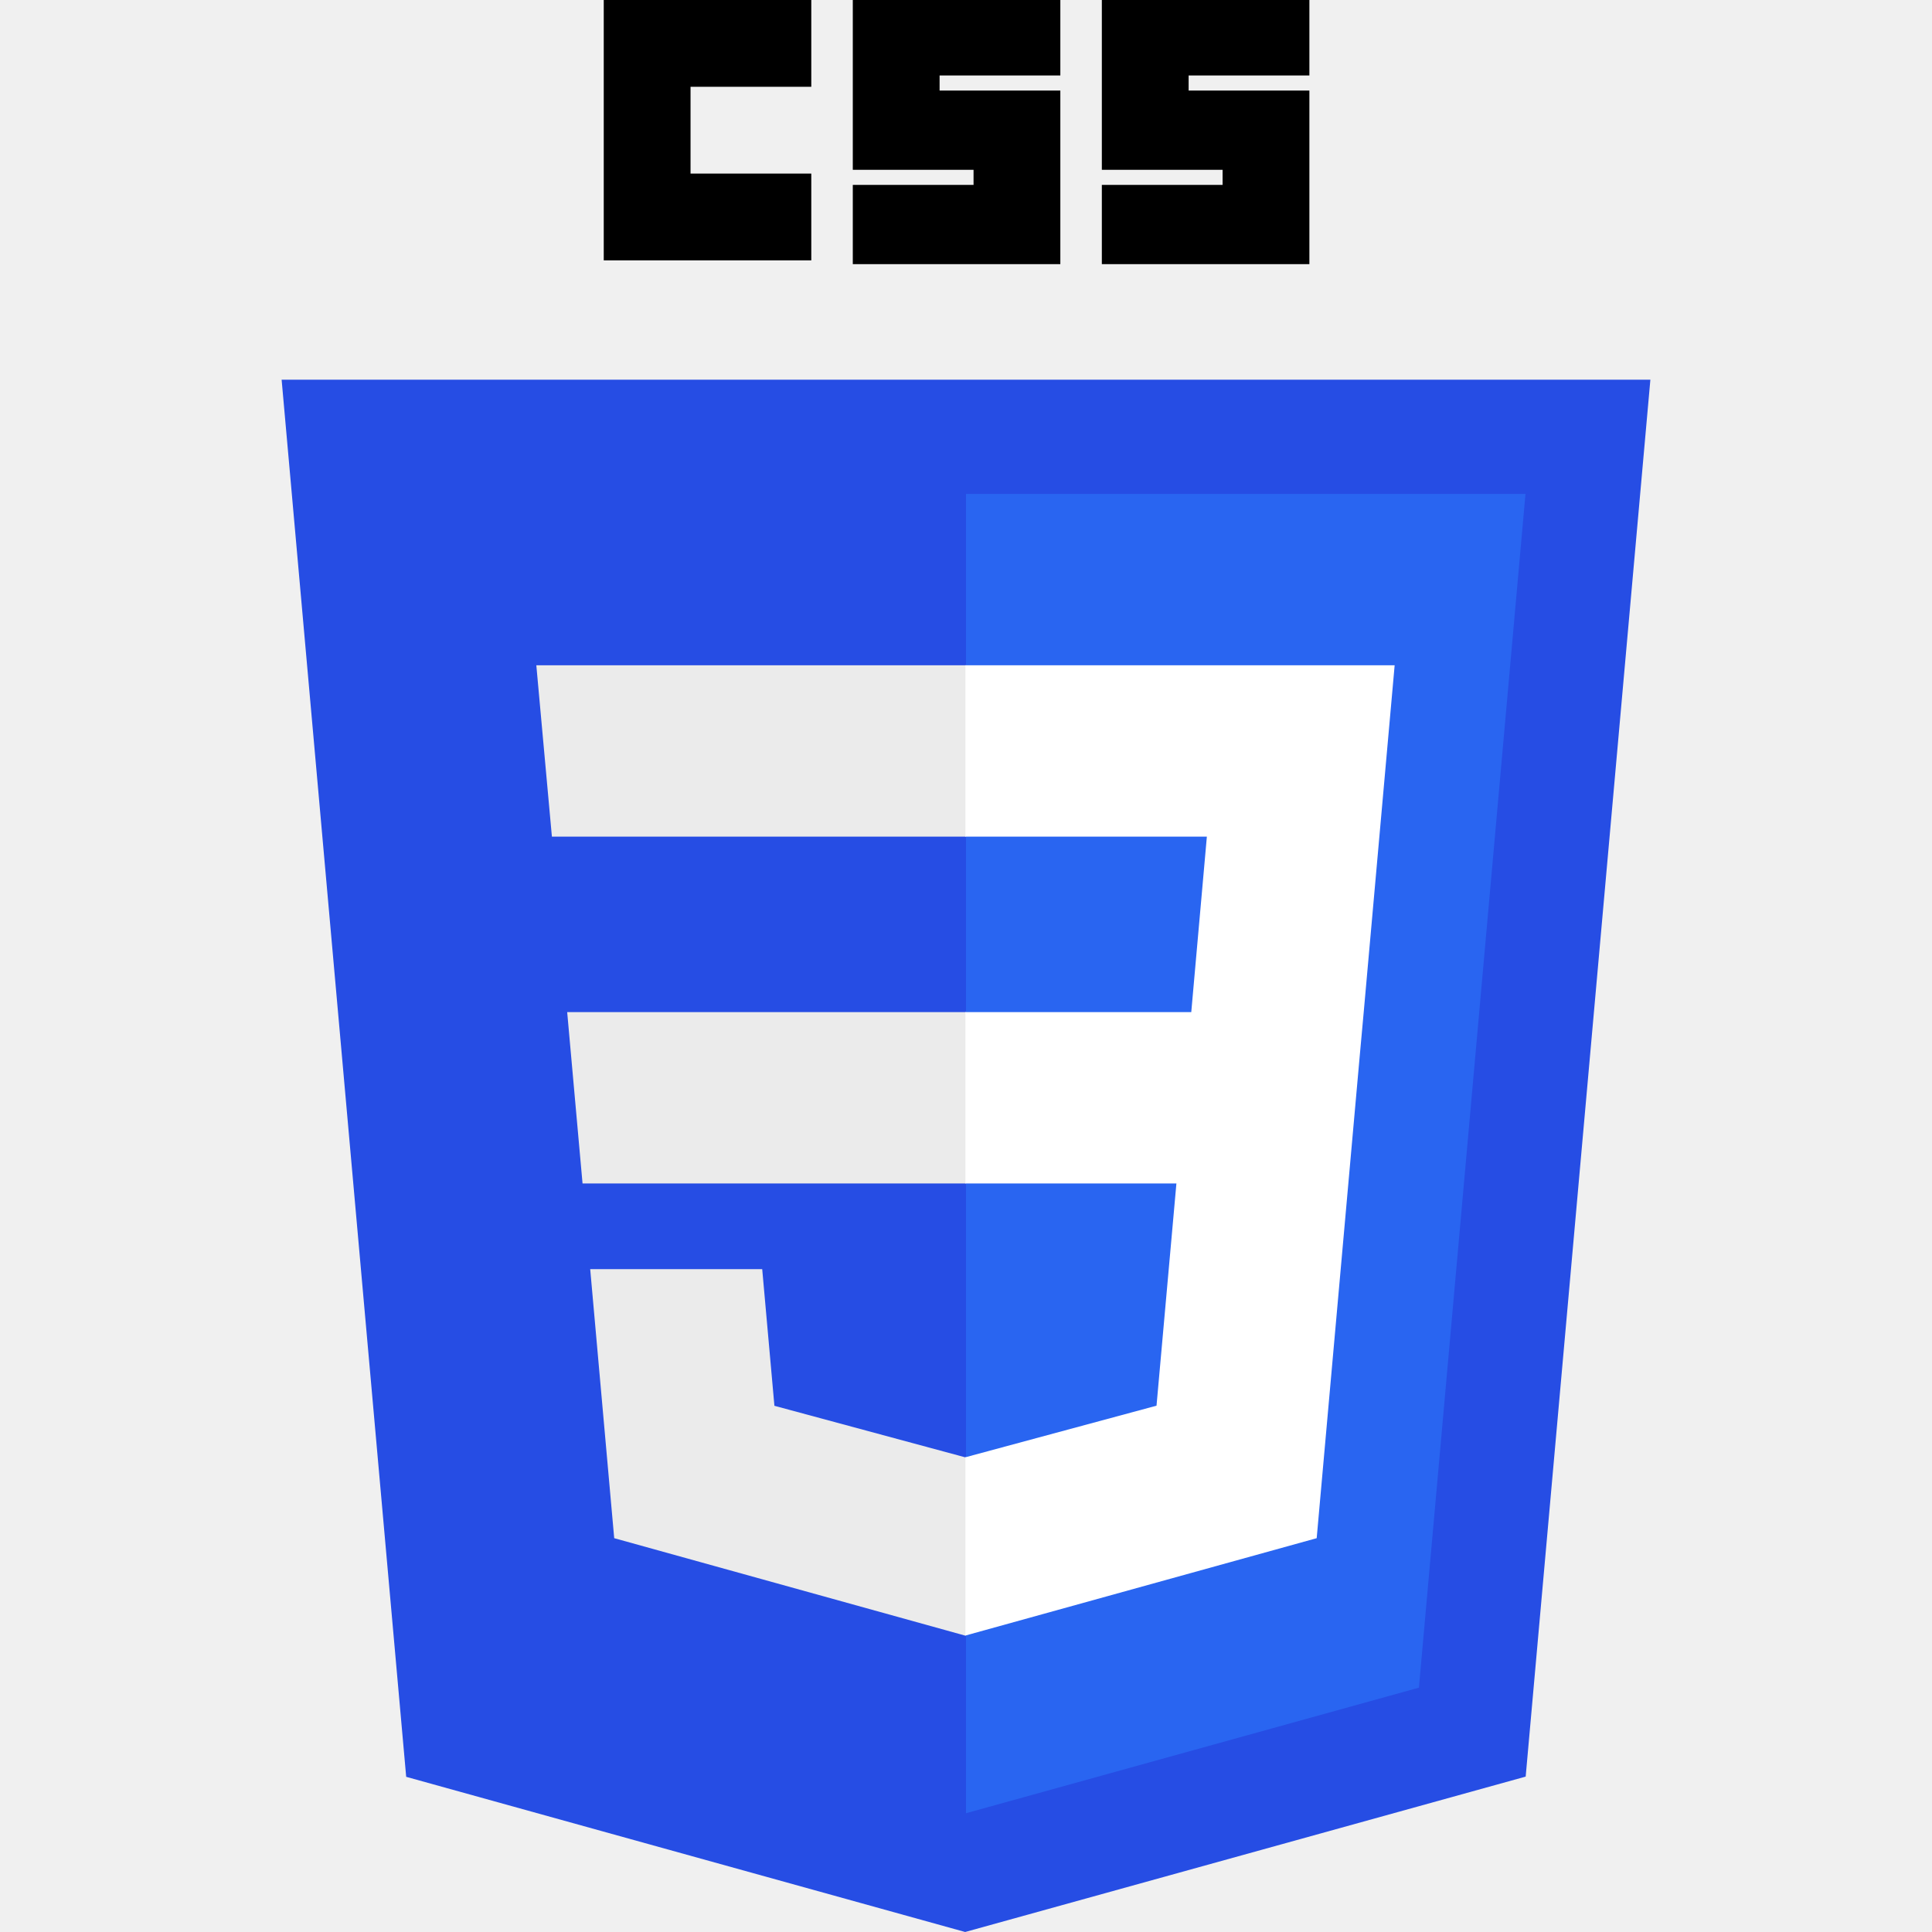
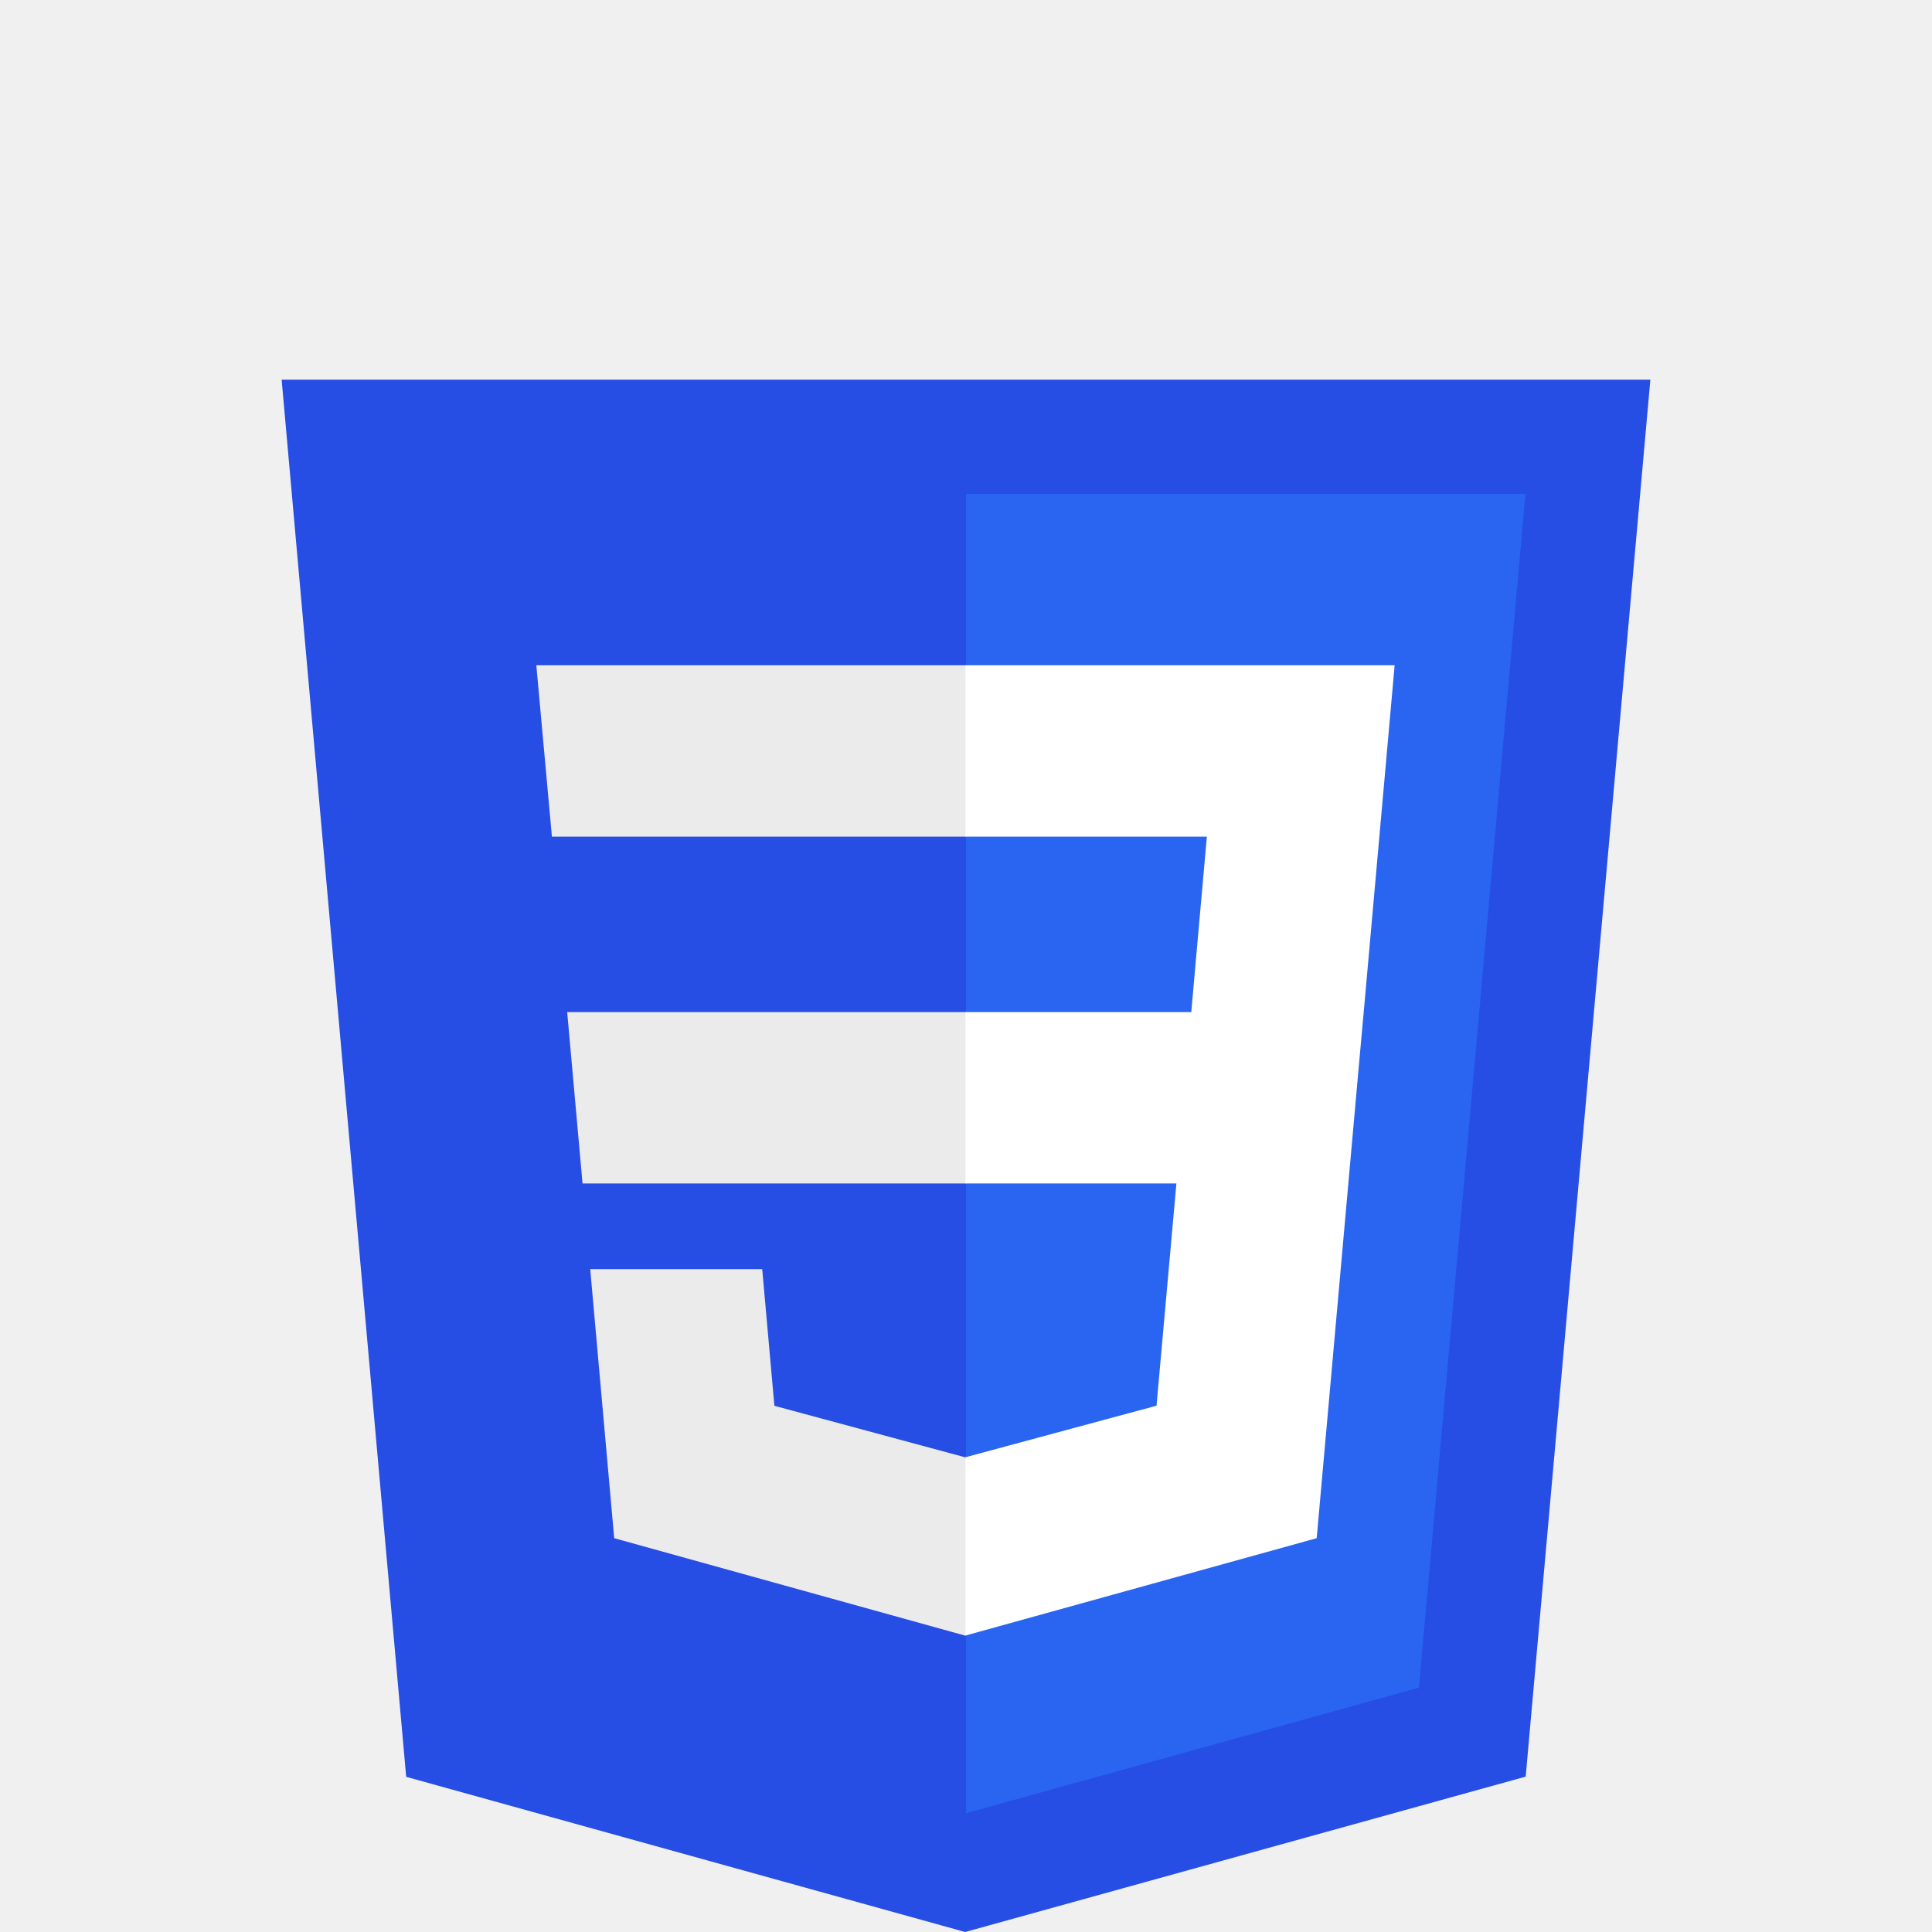
- <svg xmlns="http://www.w3.org/2000/svg" width="100" height="100" viewBox="0 0 362.734 512">
-   <path fill="#264de4" d="M362.734 100.62l-33.046 370.199L181.145 512 33.011 470.877 0 100.62z" />
-   <path fill="#2965f1" d="M301.397 447.246l28.24-316.352h-148.27v349.629z" />
-   <path fill="#ebebeb" d="M75.677 268.217l4.07 45.41h101.62v-45.41zM181.367 176.305H67.499l4.128 45.411h109.74zM181.367 433.399v-47.246l-.199.053-50.574-13.656-3.233-36.217H81.776l6.362 71.301 93.02 25.823z" />
-   <path d="M85.367 0h55v23h-32v23h32v23h-55zM151.367 0h55v20h-32v4h32v46h-55V49h32v-4h-32zM217.367 0h55v20h-32v4h32v46h-55V49h32v-4h-32z" />
-   <path fill="#fff" d="M237.128 313.627l-5.271 58.894-50.647 13.67v47.244l93.094-25.801.683-7.672 10.671-119.551 1.108-12.194 8.198-91.912H181.21v45.411h63.988l-4.132 46.501H181.21v45.41z" />
+ <svg xmlns="http://www.w3.org/2000/svg" width="60" height="60" viewBox="0 0 75 75" fill="none">
+   <path d="M64.067 14.739L59.227 68.968L37.468 75L15.768 68.976L10.933 14.739H64.067Z" fill="#264DE4" />
+   <path d="M55.083 65.515L59.219 19.174H37.5V70.389L55.083 65.515Z" fill="#2965F1" />
+   <path d="M22.018 39.29L22.614 45.941H37.5V39.29H22.018ZM37.5 25.826H20.82L21.425 32.478H37.5V25.826ZM37.5 63.486V56.565L37.471 56.573L30.062 54.573L29.589 49.267H22.912L23.843 59.712L37.469 63.495L37.5 63.486Z" fill="#EBEBEB" />
+   <path d="M45.668 45.941L44.896 54.569L37.477 56.571V63.492L51.114 59.712L51.214 58.588L52.777 41.076L52.939 39.29L54.14 25.826H37.477V32.478H46.85L46.245 39.29H37.477V45.941H45.668Z" fill="white" />
</svg>
